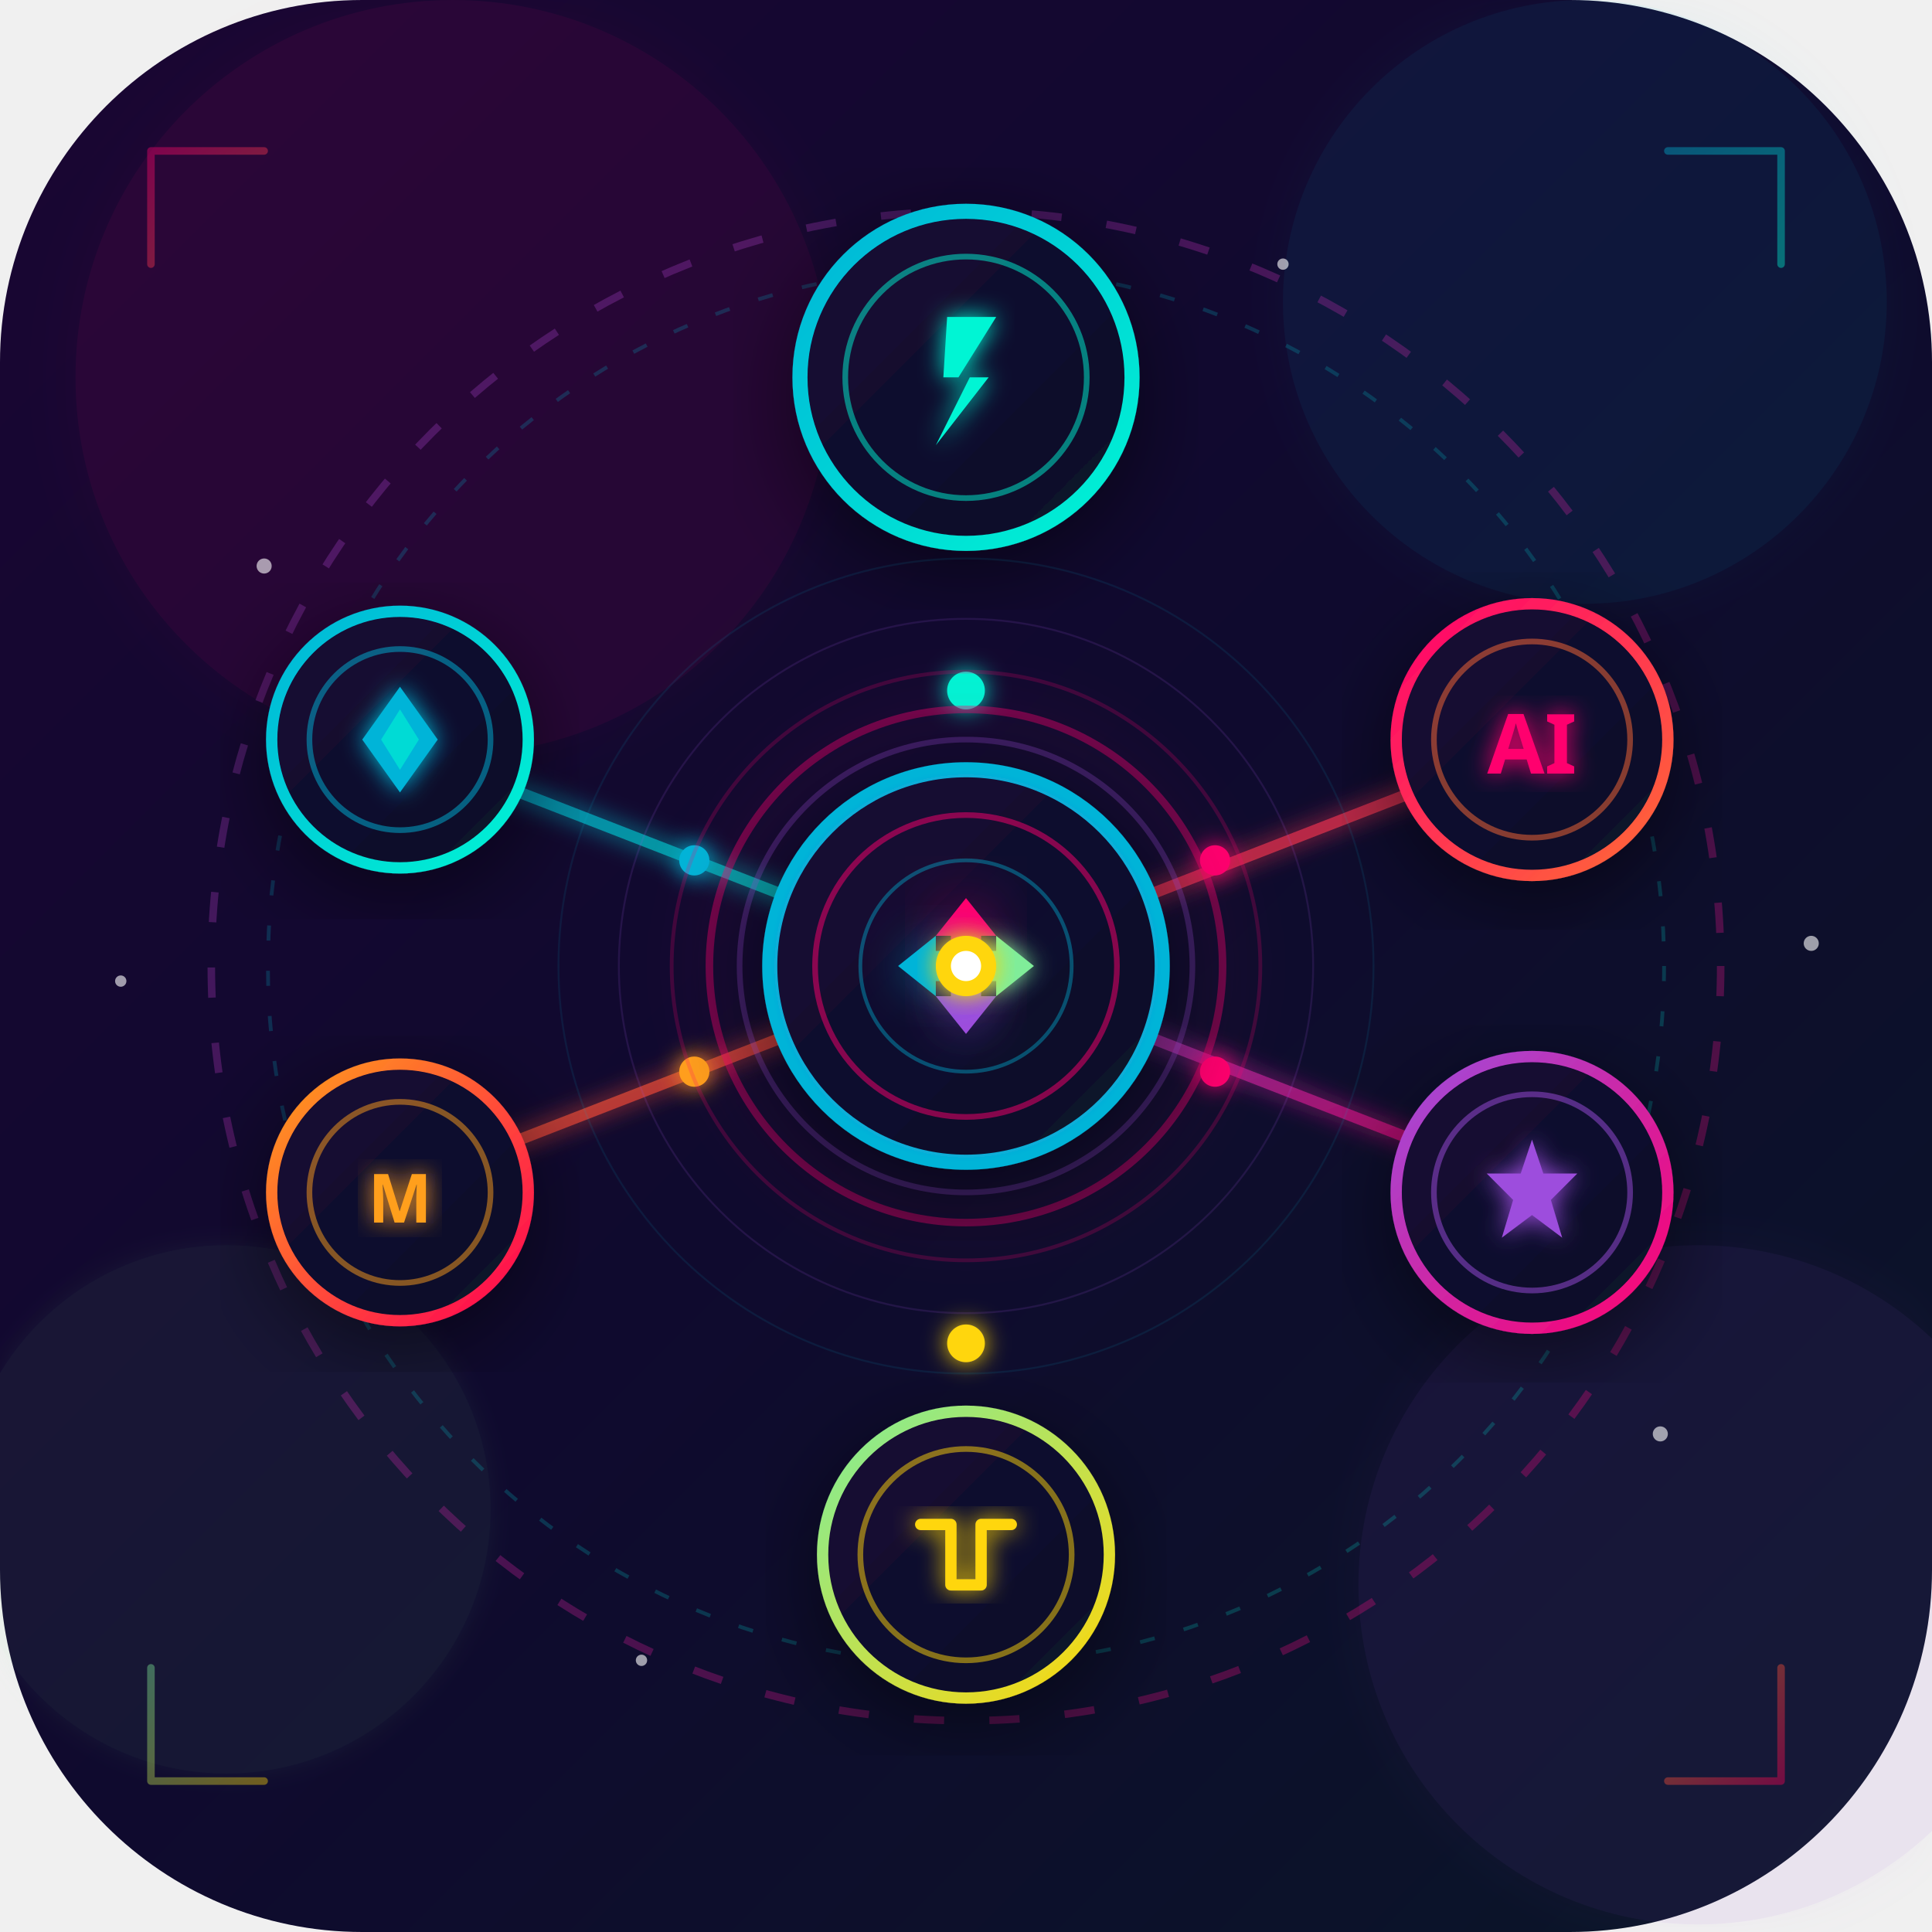
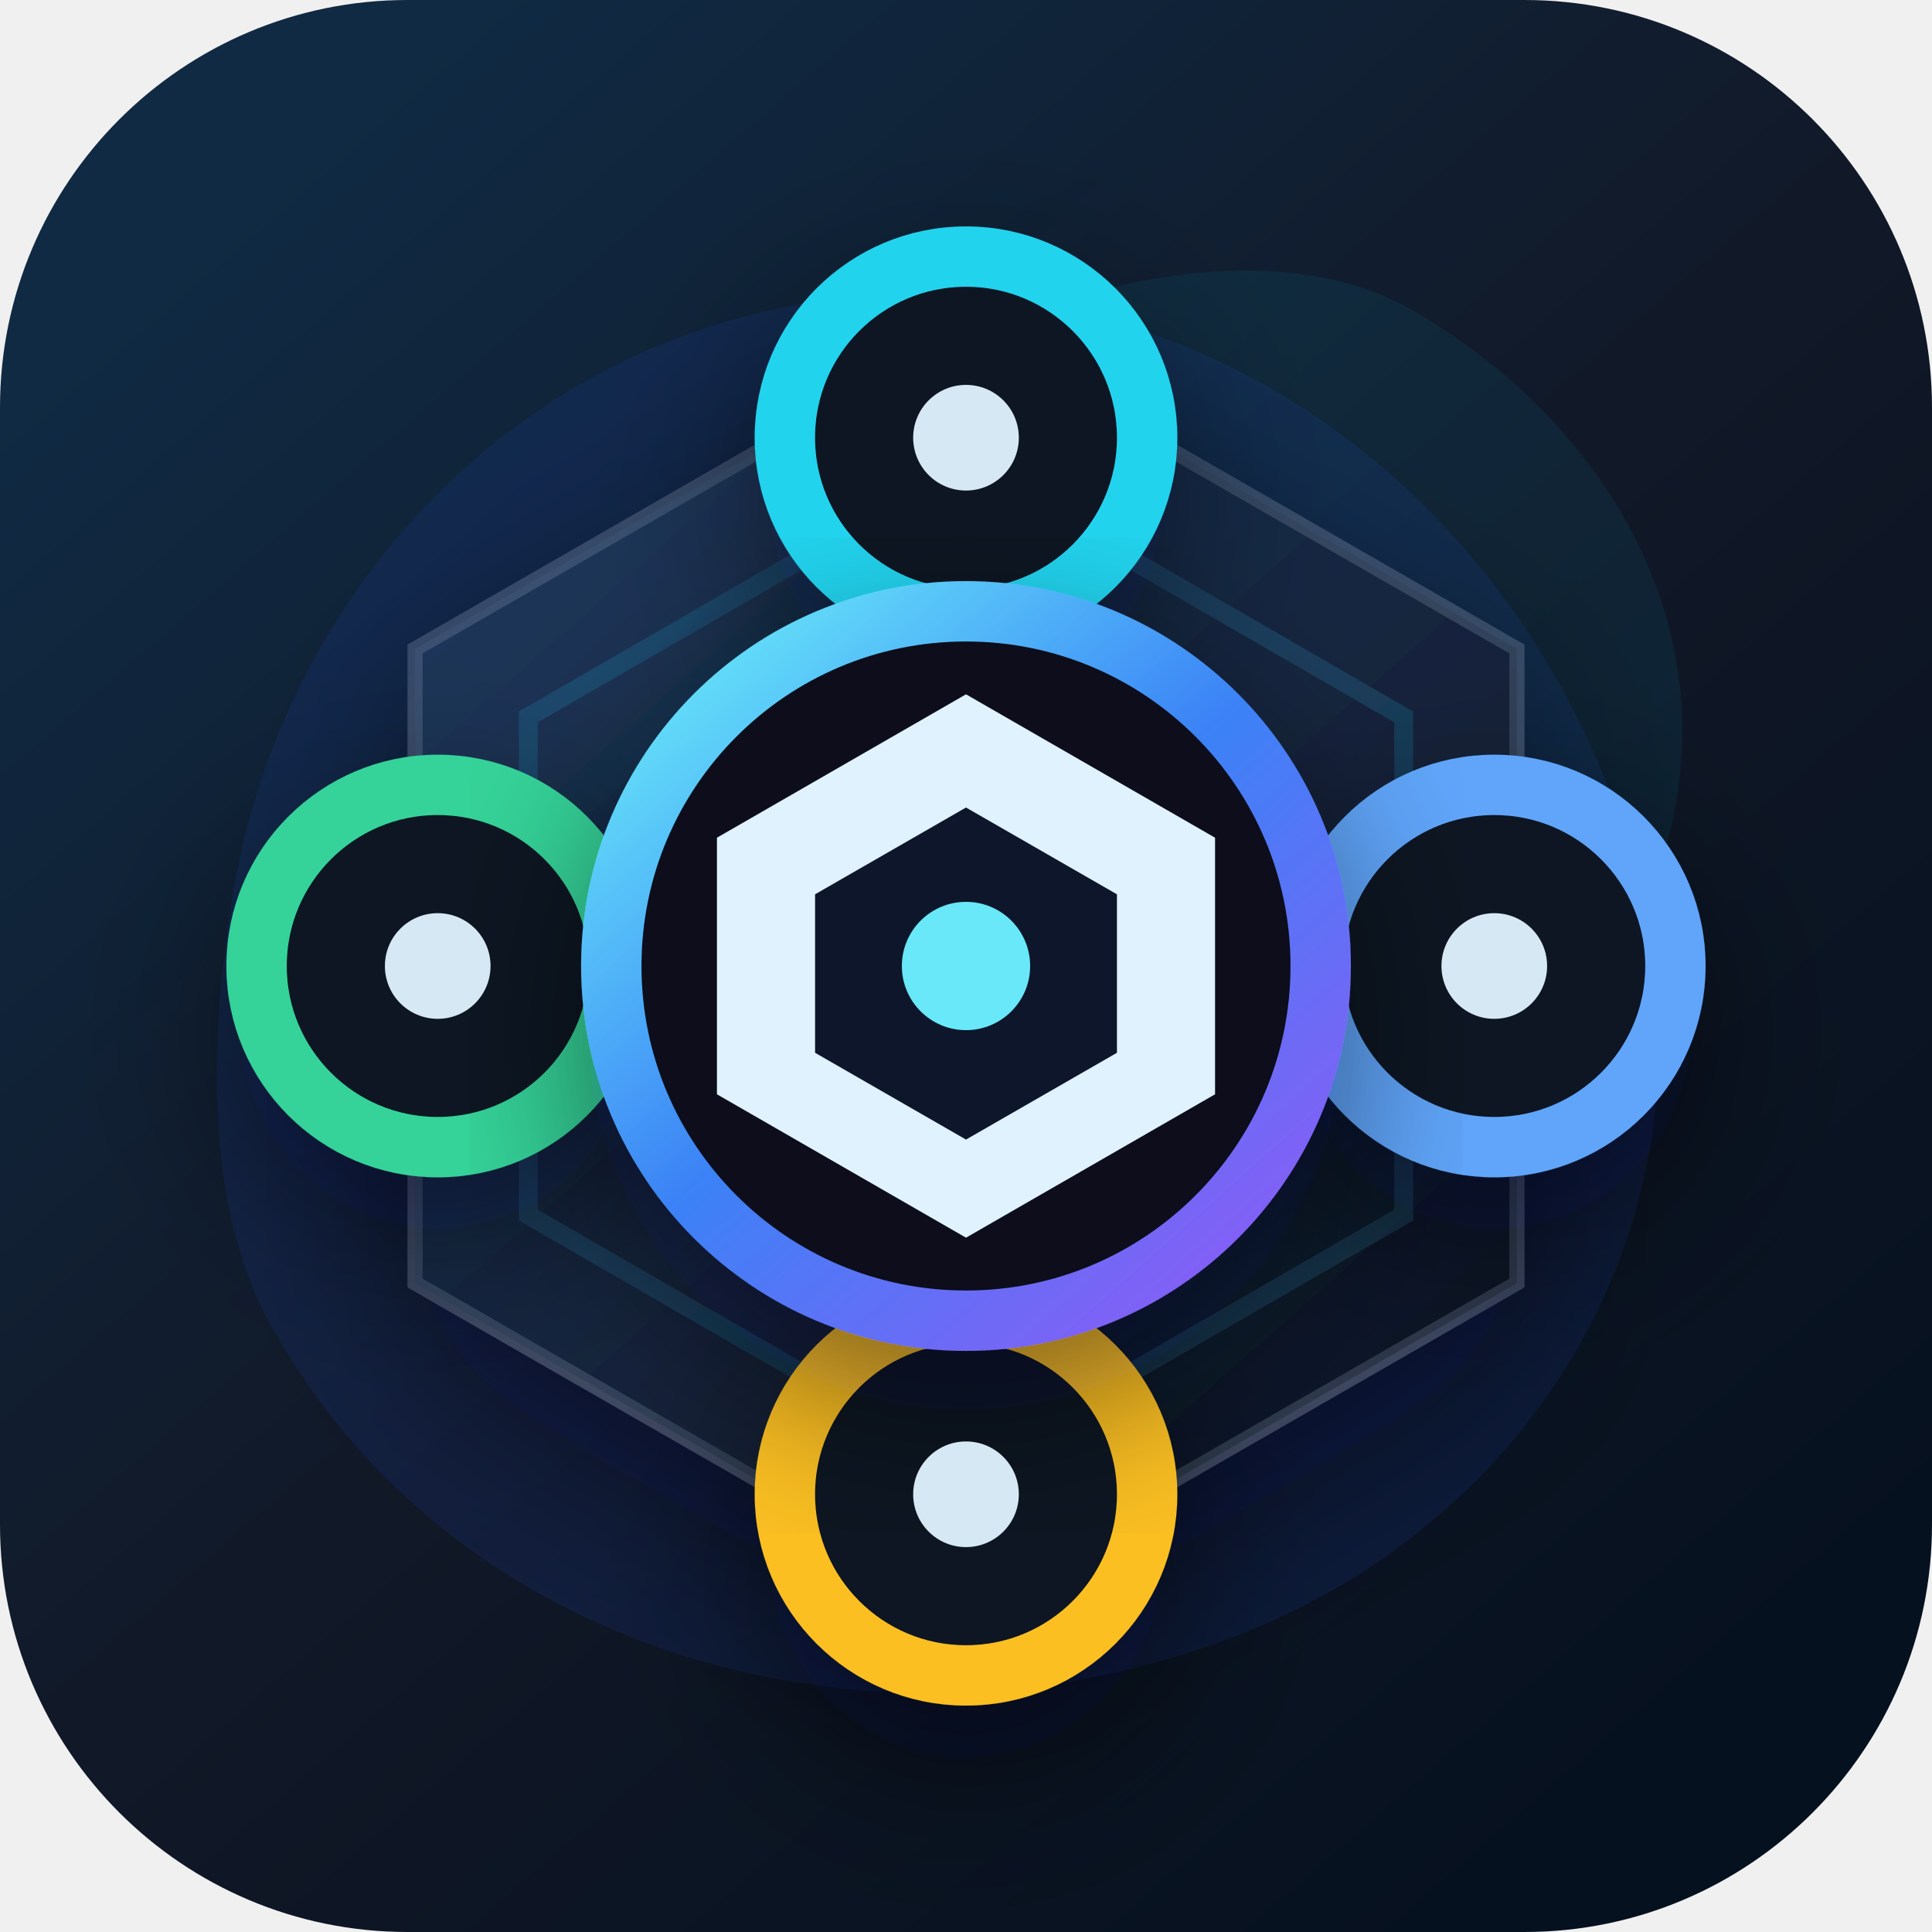
<svg xmlns="http://www.w3.org/2000/svg" width="512" height="512" viewBox="0 0 512 512">
  <defs>
-     <linearGradient id="bg" x1="0%" y1="0%" x2="100%" y2="100%">
-       <stop offset="0%" style="stop-color:#1a0533" />
-       <stop offset="50%" style="stop-color:#0f0a2e" />
-       <stop offset="100%" style="stop-color:#0a1628" />
+     <linearGradient id="bg" x1="74" y1="46" x2="438" y2="466" gradientUnits="userSpaceOnUse">
+       <stop offset="0" stop-color="#102A43" />
+       <stop offset="0.52" stop-color="#111827" />
+       <stop offset="1" stop-color="#06111F" />
    </linearGradient>
-     <linearGradient id="g-pink" x1="0%" y1="0%" x2="100%" y2="100%">
-       <stop offset="0%" style="stop-color:#ff006e" />
-       <stop offset="100%" style="stop-color:#ff6b35" />
+     <linearGradient id="plate" x1="122" y1="104" x2="390" y2="408" gradientUnits="userSpaceOnUse">
+       <stop offset="0" stop-color="#1E3A5F" />
+       <stop offset="1" stop-color="#0B1220" />
    </linearGradient>
-     <linearGradient id="g-blue" x1="0%" y1="0%" x2="100%" y2="100%">
-       <stop offset="0%" style="stop-color:#00b4d8" />
-       <stop offset="100%" style="stop-color:#00f5d4" />
+     <linearGradient id="hub" x1="178" y1="168" x2="334" y2="344" gradientUnits="userSpaceOnUse">
+       <stop offset="0" stop-color="#67E8F9" />
+       <stop offset="0.48" stop-color="#3B82F6" />
+       <stop offset="1" stop-color="#8B5CF6" />
    </linearGradient>
-     <linearGradient id="g-purple" x1="0%" y1="0%" x2="100%" y2="100%">
-       <stop offset="0%" style="stop-color:#9d4edd" />
-       <stop offset="100%" style="stop-color:#ff006e" />
+     <linearGradient id="coolFlow" x1="116" y1="122" x2="396" y2="224" gradientUnits="userSpaceOnUse">
+       <stop offset="0" stop-color="#818CF8" />
+       <stop offset="0.5" stop-color="#38BDF8" />
+       <stop offset="1" stop-color="#22D3EE" />
    </linearGradient>
-     <linearGradient id="g-lime" x1="0%" y1="0%" x2="100%" y2="100%">
-       <stop offset="0%" style="stop-color:#80ed99" />
-       <stop offset="100%" style="stop-color:#ffd60a" />
+     <linearGradient id="warmFlow" x1="116" y1="390" x2="396" y2="282" gradientUnits="userSpaceOnUse">
+       <stop offset="0" stop-color="#F59E0B" />
+       <stop offset="0.52" stop-color="#FBBF24" />
+       <stop offset="1" stop-color="#34D399" />
    </linearGradient>
-     <linearGradient id="g-orange" x1="0%" y1="0%" x2="100%" y2="100%">
-       <stop offset="0%" style="stop-color:#ff9f1c" />
-       <stop offset="100%" style="stop-color:#ff0054" />
-     </linearGradient>
-     <radialGradient id="hub" cx="50%" cy="50%" r="50%">
-       <stop offset="0%" style="stop-color:#ff006e" />
-       <stop offset="40%" style="stop-color:#9d4edd" />
-       <stop offset="100%" style="stop-color:#00b4d8" />
-     </radialGradient>
-     <filter id="glow-pink" x="-50%" y="-50%" width="200%" height="200%">
-       <feGaussianBlur stdDeviation="8" result="blur" />
-       <feFlood flood-color="#ff006e" flood-opacity="0.5" />
-       <feComposite in2="blur" operator="in" />
+     <filter id="shadow" x="-20%" y="-20%" width="140%" height="150%">
+       <feDropShadow dx="0" dy="18" stdDeviation="22" flood-color="#000814" flood-opacity="0.48" />
+     </filter>
+     <filter id="glow" x="-25%" y="-25%" width="150%" height="150%">
+       <feGaussianBlur stdDeviation="7" result="blur" />
+       <feColorMatrix in="blur" type="matrix" values="0 0 0 0 0.22 0 0 0 0 0.62 0 0 0 0 1 0 0 0 0.46 0" />
      <feMerge>
        <feMergeNode />
        <feMergeNode in="SourceGraphic" />
      </feMerge>
    </filter>
-     <filter id="glow-blue" x="-50%" y="-50%" width="200%" height="200%">
-       <feGaussianBlur stdDeviation="6" result="blur" />
-       <feFlood flood-color="#00b4d8" flood-opacity="0.5" />
-       <feComposite in2="blur" operator="in" />
-       <feMerge>
-         <feMergeNode />
-         <feMergeNode in="SourceGraphic" />
-       </feMerge>
-     </filter>
-     <filter id="glow-purple" x="-50%" y="-50%" width="200%" height="200%">
-       <feGaussianBlur stdDeviation="6" result="blur" />
-       <feFlood flood-color="#9d4edd" flood-opacity="0.5" />
-       <feComposite in2="blur" operator="in" />
-       <feMerge>
-         <feMergeNode />
-         <feMergeNode in="SourceGraphic" />
-       </feMerge>
-     </filter>
-     <filter id="glow-sm" x="-30%" y="-30%" width="160%" height="160%">
-       <feGaussianBlur stdDeviation="3" result="blur" />
-       <feMerge>
-         <feMergeNode in="blur" />
-         <feMergeNode in="SourceGraphic" />
-       </feMerge>
-     </filter>
-     <filter id="shadow" x="-20%" y="-20%" width="140%" height="140%">
-       <feDropShadow dx="0" dy="6" stdDeviation="12" flood-color="#000" flood-opacity="0.5" />
-     </filter>
-     <filter id="inner-glow" x="-50%" y="-50%" width="200%" height="200%">
-       <feGaussianBlur stdDeviation="4" result="blur" />
-       <feMerge>
-         <feMergeNode in="blur" />
-         <feMergeNode in="SourceGraphic" />
-       </feMerge>
-     </filter>
  </defs>
-   <rect width="512" height="512" rx="96" fill="url(#bg)" />
-   <circle cx="120" cy="100" r="100" fill="#ff006e" opacity="0.08" filter="url(#glow-pink)" />
-   <circle cx="420" cy="80" r="80" fill="#00b4d8" opacity="0.08" filter="url(#glow-blue)" />
-   <circle cx="450" cy="420" r="90" fill="#9d4edd" opacity="0.08" filter="url(#glow-purple)" />
-   <circle cx="60" cy="400" r="70" fill="#80ed99" opacity="0.06" filter="url(#glow-sm)" />
-   <g stroke-width="3" stroke-linecap="round">
-     <line x1="256" y1="256" x2="256" y2="110" stroke="url(#g-blue)" opacity="0.7" filter="url(#glow-sm)" />
-     <line x1="256" y1="256" x2="400" y2="200" stroke="url(#g-pink)" opacity="0.7" filter="url(#glow-sm)" />
-     <line x1="256" y1="256" x2="400" y2="312" stroke="url(#g-purple)" opacity="0.7" filter="url(#glow-sm)" />
-     <line x1="256" y1="256" x2="256" y2="402" stroke="url(#g-lime)" opacity="0.7" filter="url(#glow-sm)" />
-     <line x1="256" y1="256" x2="112" y2="312" stroke="url(#g-orange)" opacity="0.7" filter="url(#glow-sm)" />
-     <line x1="256" y1="256" x2="112" y2="200" stroke="url(#g-blue)" opacity="0.7" filter="url(#glow-sm)" />
+   <rect width="512" height="512" rx="108" fill="url(#bg)" />
+   <path d="M74 355C121 436 225 468 318 437C406 408 459 322 433 229C407 137 326 74 236 78C145 82 77 151 62 235C55 277 54 323 74 355Z" fill="#1D4ED8" opacity="0.13" />
+   <path d="M374 82C424 111 451 159 445 207C439 256 402 296 353 310C305 323 251 309 220 272C188 235 178 179 204 134C230 90 323 53 374 82Z" fill="#06B6D4" opacity="0.08" />
+   <g filter="url(#shadow)">
+     <path d="M256 88L402 172V340L256 424L110 340V172L256 88Z" fill="url(#plate)" stroke="rgba(148,163,184,0.25)" stroke-width="4" />
+     <path d="M256 123L372 190V322L256 389L140 322V190L256 123Z" fill="none" stroke="#38BDF8" stroke-width="5" opacity="0.16" />
  </g>
-   <g filter="url(#glow-sm)">
-     <circle cx="256" cy="183" r="5" fill="#00f5d4" />
-     <circle cx="322" cy="228" r="4" fill="#ff006e" />
-     <circle cx="322" cy="284" r="4" fill="#ff006e" />
-     <circle cx="256" cy="356" r="5" fill="#ffd60a" />
-     <circle cx="184" cy="284" r="4" fill="#ff9f1c" />
-     <circle cx="184" cy="228" r="4" fill="#00b4d8" />
+   <g stroke-linecap="round" stroke-linejoin="round" filter="url(#glow)">
+     <path d="M256 256L256 126" stroke="#38BDF8" stroke-width="28" />
+     <path d="M256 256L386 256" stroke="url(#coolFlow)" stroke-width="28" />
+     <path d="M256 256L256 386" stroke="#FBBF24" stroke-width="28" />
+     <path d="M256 256L126 256" stroke="url(#warmFlow)" stroke-width="28" />
  </g>
-   <circle cx="256" cy="256" r="200" fill="none" stroke="url(#g-purple)" stroke-width="2" stroke-dasharray="8 12" opacity="0.3" />
-   <circle cx="256" cy="256" r="185" fill="none" stroke="url(#g-blue)" stroke-width="1" stroke-dasharray="4 8" opacity="0.2" />
-   <circle cx="256" cy="100" r="44" fill="url(#bg)" stroke="url(#g-blue)" stroke-width="4" filter="url(#shadow)" />
-   <circle cx="256" cy="100" r="32" fill="none" stroke="#00f5d4" stroke-width="1.5" opacity="0.5" />
-   <g transform="translate(256,100)" fill="#00f5d4" filter="url(#glow-sm)">
-     <path d="M-5,-16 L8,-16 L-2,0 L6,0 L-8,18 L1,0 L-6,0 Z" />
+   <g filter="url(#shadow)">
+     <circle cx="256" cy="116" r="48" fill="#0B1220" stroke="#22D3EE" stroke-width="16" />
+     <circle cx="396" cy="256" r="48" fill="#0B1220" stroke="#60A5FA" stroke-width="16" />
+     <circle cx="256" cy="396" r="48" fill="#0B1220" stroke="#FBBF24" stroke-width="16" />
+     <circle cx="116" cy="256" r="48" fill="#0B1220" stroke="#34D399" stroke-width="16" />
  </g>
-   <circle cx="406" cy="196" r="36" fill="url(#bg)" stroke="url(#g-pink)" stroke-width="3" filter="url(#shadow)" />
-   <circle cx="406" cy="196" r="26" fill="none" stroke="#ff6b35" stroke-width="1.5" opacity="0.5" />
-   <text x="406" y="205" text-anchor="middle" fill="#ff006e" font-family="system-ui,sans-serif" font-size="22" font-weight="800" filter="url(#glow-sm)">AI</text>
-   <circle cx="406" cy="316" r="36" fill="url(#bg)" stroke="url(#g-purple)" stroke-width="3" filter="url(#shadow)" />
-   <circle cx="406" cy="316" r="26" fill="none" stroke="#9d4edd" stroke-width="1.5" opacity="0.5" />
-   <g transform="translate(406,316)" fill="#9d4edd" filter="url(#glow-sm)">
-     <path d="M0,-14 L3,-5 L12,-5 L5,2 L8,12 L0,6 L-8,12 L-5,2 L-12,-5 L-3,-5 Z" />
+   <g filter="url(#shadow)">
+     <circle cx="256" cy="256" r="94" fill="#09111F" stroke="url(#hub)" stroke-width="16" />
+     <path d="M256 184L322 222V290L256 328L190 290V222L256 184Z" fill="#E0F2FE" />
+     <path d="M256 214L296 237V279L256 302L216 279V237L256 214Z" fill="#0F172A" />
+     <circle cx="256" cy="256" r="17" fill="#67E8F9" />
  </g>
-   <circle cx="256" cy="412" r="38" fill="url(#bg)" stroke="url(#g-lime)" stroke-width="3" filter="url(#shadow)" />
-   <circle cx="256" cy="412" r="28" fill="none" stroke="#ffd60a" stroke-width="1.5" opacity="0.5" />
-   <g transform="translate(256,412)" stroke="#ffd60a" stroke-width="3" stroke-linecap="round" stroke-linejoin="round" fill="none" filter="url(#glow-sm)">
-     <path d="M-12,-8 L-4,-8 L-4,8 L4,8 L4,-8 L12,-8" />
-   </g>
-   <circle cx="106" cy="316" r="34" fill="url(#bg)" stroke="url(#g-orange)" stroke-width="3" filter="url(#shadow)" />
-   <circle cx="106" cy="316" r="24" fill="none" stroke="#ff9f1c" stroke-width="1.5" opacity="0.5" />
-   <text x="106" y="324" text-anchor="middle" fill="#ff9f1c" font-family="system-ui,sans-serif" font-size="18" font-weight="800" filter="url(#glow-sm)">M</text>
-   <circle cx="106" cy="196" r="34" fill="url(#bg)" stroke="url(#g-blue)" stroke-width="3" filter="url(#shadow)" />
-   <circle cx="106" cy="196" r="24" fill="none" stroke="#00b4d8" stroke-width="1.5" opacity="0.5" />
-   <g transform="translate(106,196)" fill="#00b4d8" filter="url(#glow-sm)">
-     <path d="M0,-14 L10,0 L0,14 L-10,0 Z" />
-     <path d="M0,-8 L5,0 L0,8 L-5,0 Z" fill="#00f5d4" opacity="0.6" />
-   </g>
-   <circle cx="256" cy="256" r="68" fill="none" stroke="#ff006e" stroke-width="2" opacity="0.4" filter="url(#glow-pink)" />
-   <circle cx="256" cy="256" r="60" fill="none" stroke="#9d4edd" stroke-width="1.5" opacity="0.3" filter="url(#glow-purple)" />
-   <circle cx="256" cy="256" r="52" fill="url(#bg)" stroke="url(#hub)" stroke-width="4" filter="url(#shadow)" />
-   <circle cx="256" cy="256" r="40" fill="none" stroke="#ff006e" stroke-width="1.5" opacity="0.5" />
-   <circle cx="256" cy="256" r="28" fill="url(#bg)" stroke="#00b4d8" stroke-width="1" opacity="0.4" />
-   <g transform="translate(256,256)">
-     <path d="M0,-18 L8,-8 L4,-8 L4,4 L-4,4 L-4,-8 L-8,-8 Z" fill="#ff006e" filter="url(#glow-pink)" />
-     <path d="M0,18 L-8,8 L-4,8 L-4,-4 L4,-4 L4,8 L8,8 Z" fill="#9d4edd" filter="url(#glow-purple)" />
-     <path d="M-18,0 L-8,-8 L-8,-4 L4,-4 L4,4 L-8,4 L-8,8 Z" fill="#00b4d8" filter="url(#glow-blue)" />
-     <path d="M18,0 L8,8 L8,4 L-4,4 L-4,-4 L8,-4 L8,-8 Z" fill="#80ed99" filter="url(#glow-sm)" />
-     <circle cx="0" cy="0" r="8" fill="#ffd60a" filter="url(#glow-sm)" />
-     <circle cx="0" cy="0" r="4" fill="#fff" />
-   </g>
-   <circle cx="256" cy="256" r="78" fill="none" stroke="#ff006e" stroke-width="1" opacity="0.2" />
-   <circle cx="256" cy="256" r="92" fill="none" stroke="#9d4edd" stroke-width="0.5" opacity="0.15" />
-   <circle cx="256" cy="256" r="108" fill="none" stroke="#00b4d8" stroke-width="0.5" opacity="0.1" />
-   <g stroke-width="2" stroke-linecap="round" opacity="0.4">
-     <path d="M40,40 L40,70 M40,40 L70,40" stroke="url(#g-pink)" />
-     <path d="M472,40 L472,70 M472,40 L442,40" stroke="url(#g-blue)" />
-     <path d="M40,472 L40,442 M40,472 L70,472" stroke="url(#g-lime)" />
-     <path d="M472,472 L472,442 M472,472 L442,472" stroke="url(#g-orange)" />
-   </g>
-   <g fill="#fff" opacity="0.6">
-     <circle cx="70" cy="150" r="2" />
-     <circle cx="440" cy="380" r="2" />
-     <circle cx="340" cy="70" r="1.5" />
-     <circle cx="170" cy="440" r="1.5" />
-     <circle cx="480" cy="250" r="2" />
-     <circle cx="32" cy="260" r="1.5" />
+   <g fill="#E0F2FE" opacity="0.95">
+     <circle cx="256" cy="116" r="14" />
+     <circle cx="396" cy="256" r="14" />
+     <circle cx="256" cy="396" r="14" />
+     <circle cx="116" cy="256" r="14" />
  </g>
</svg>
